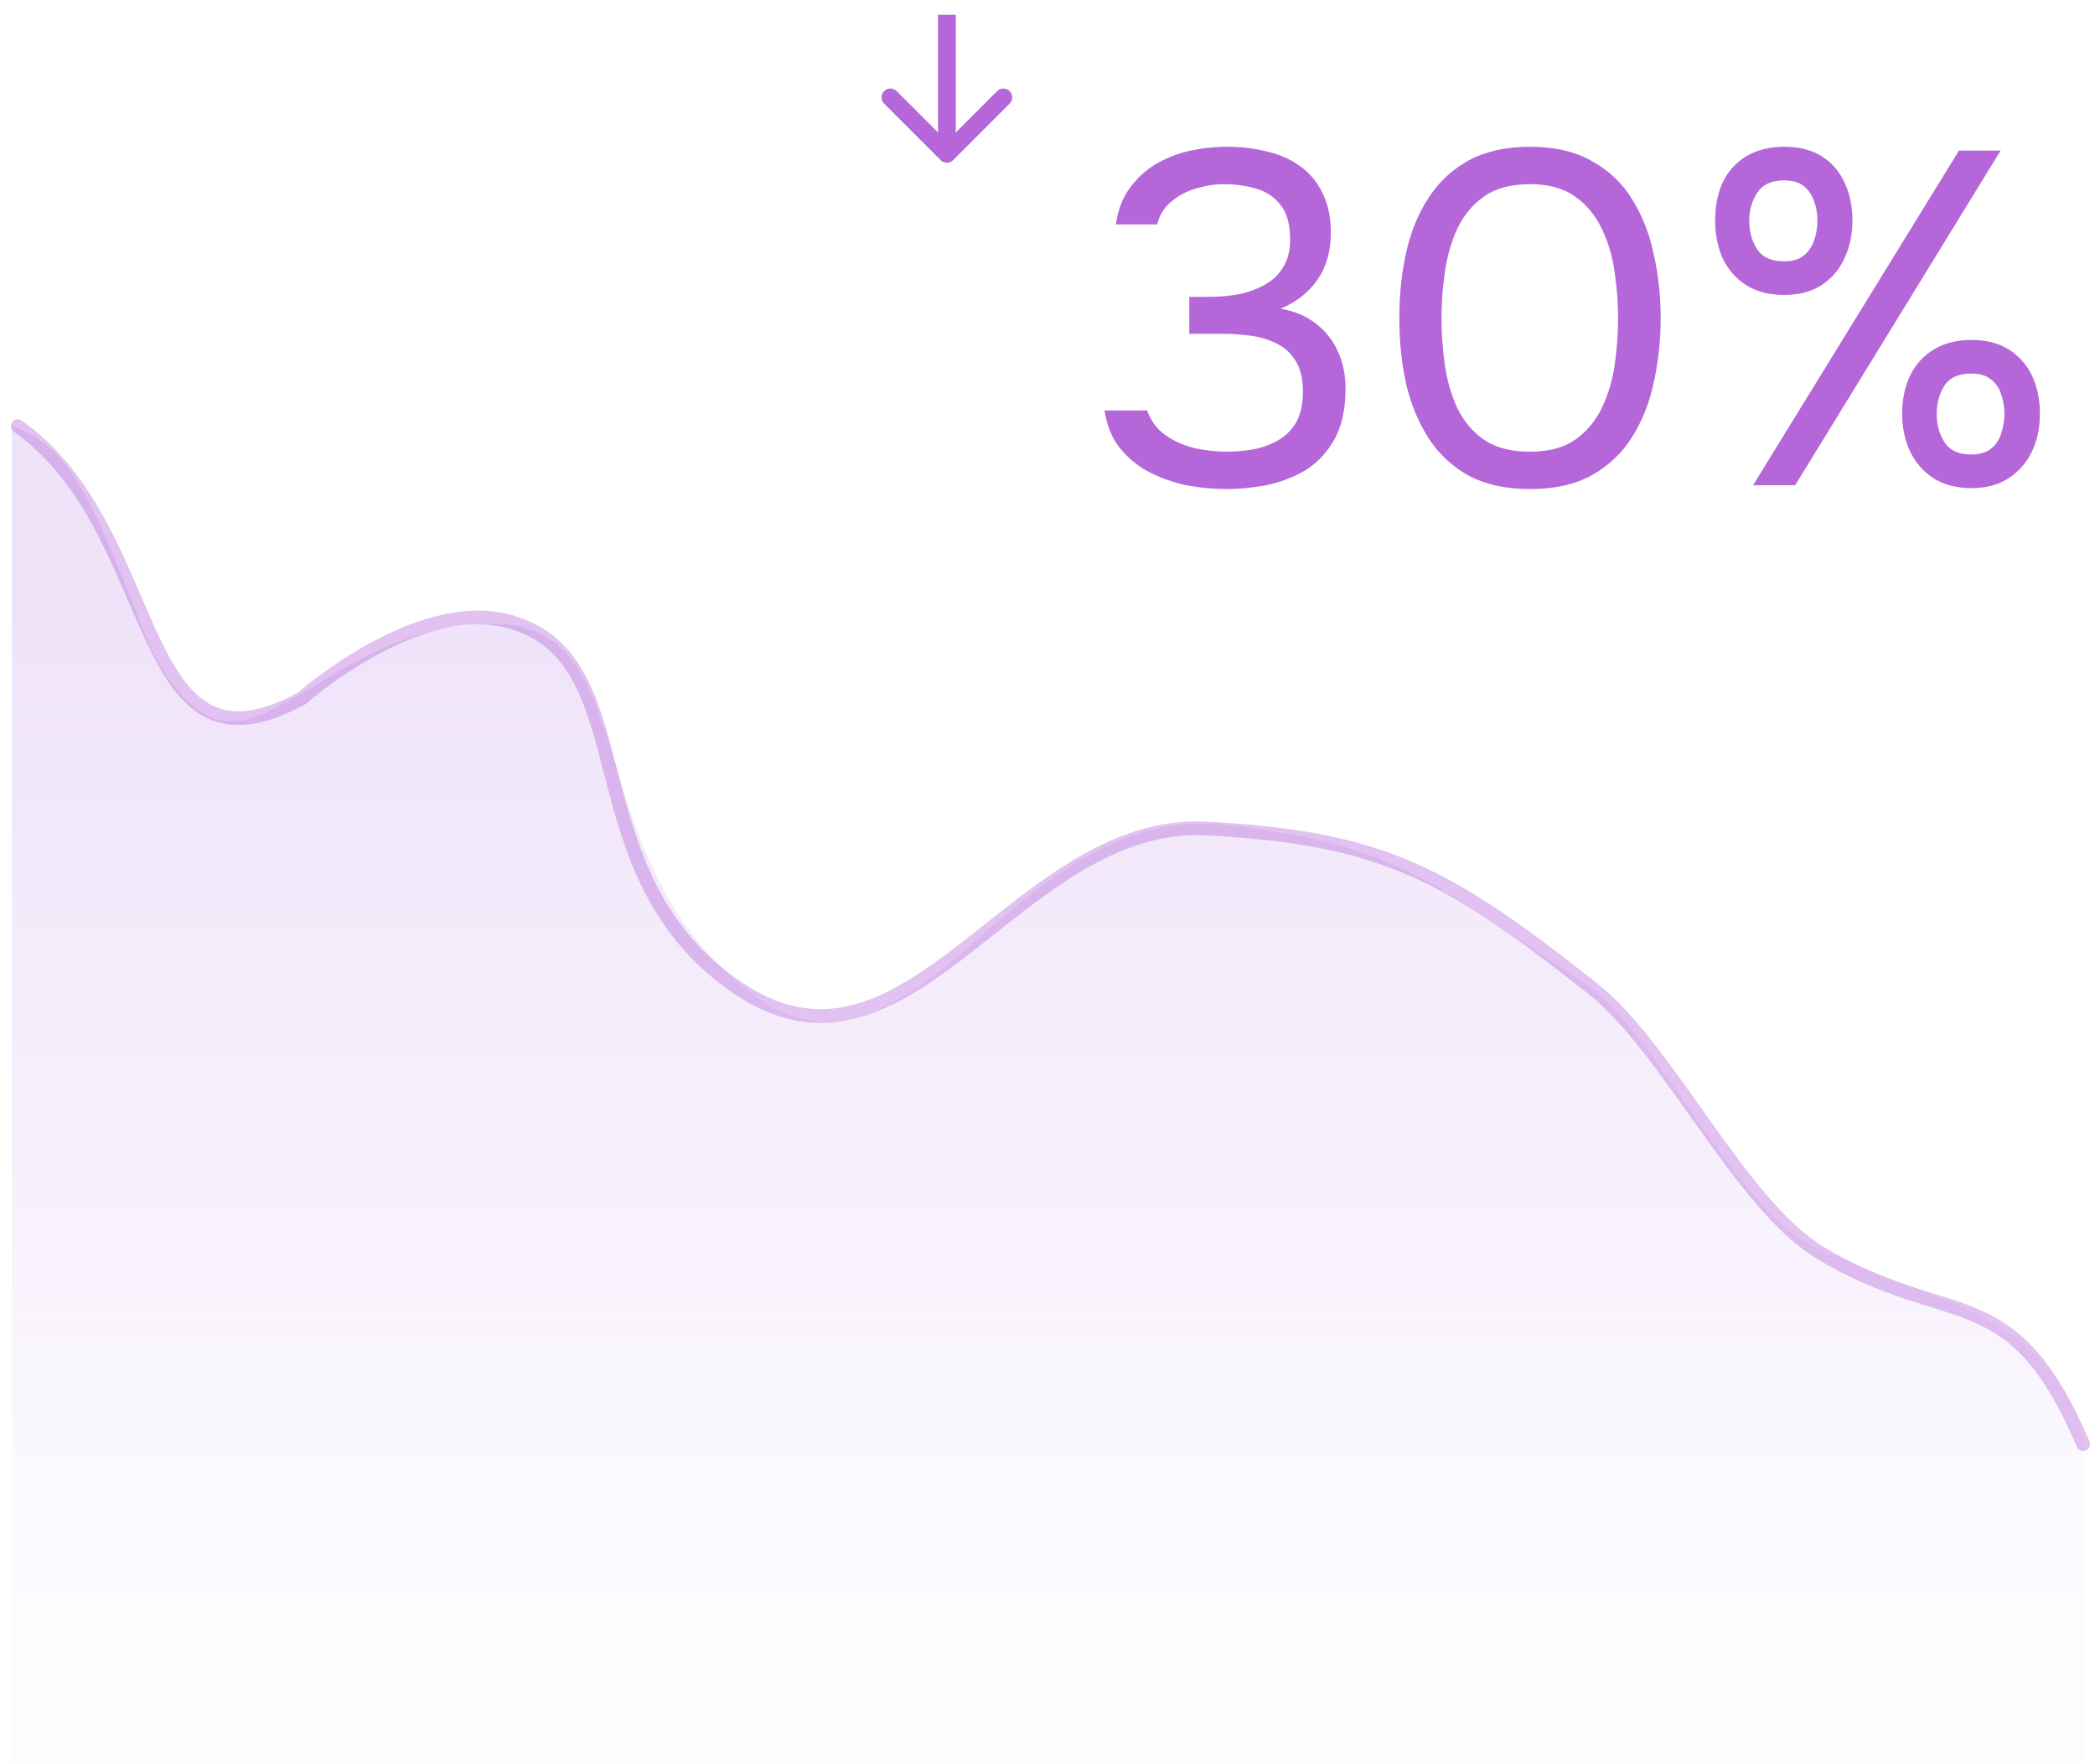
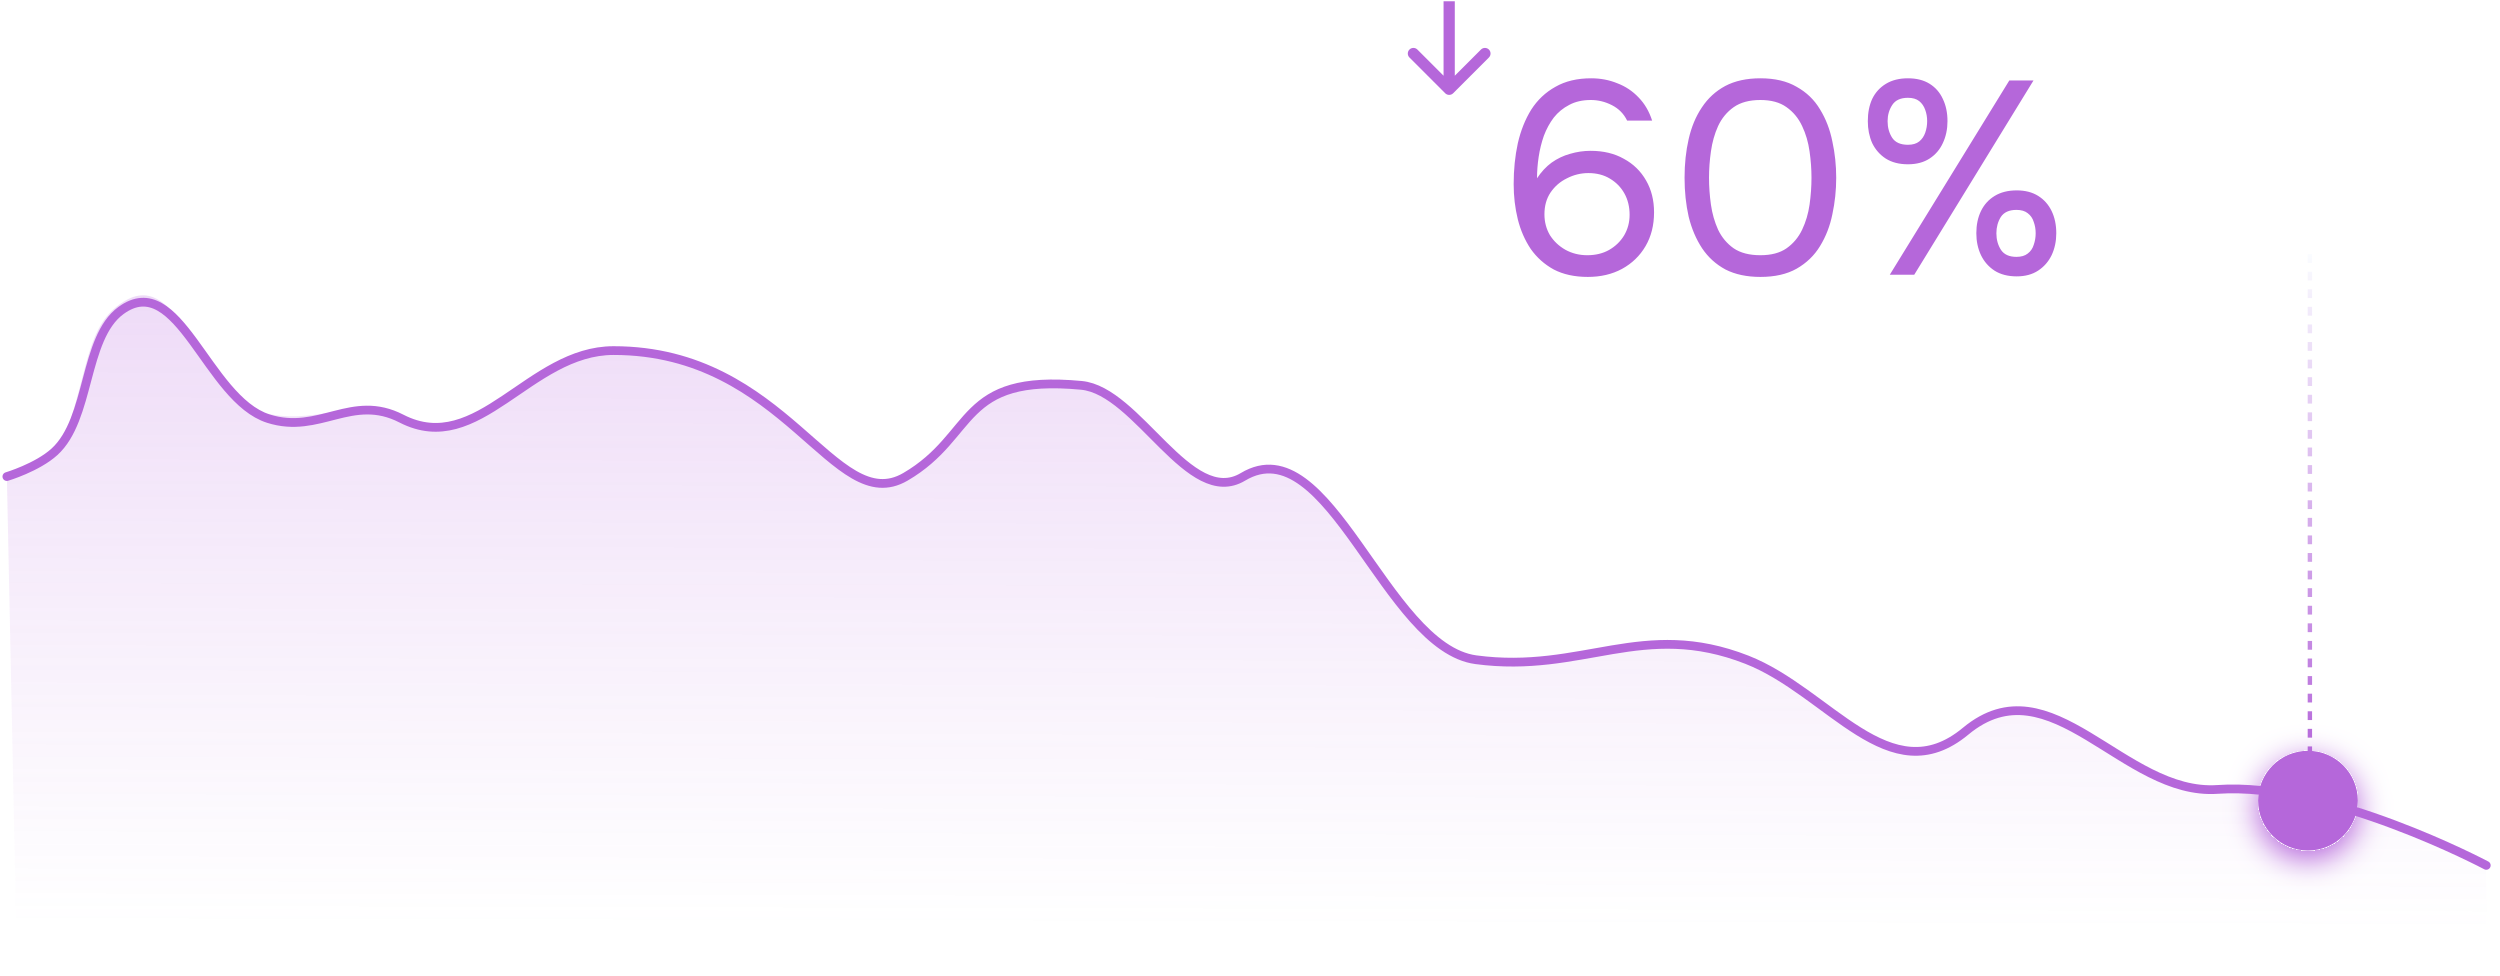
- <svg xmlns="http://www.w3.org/2000/svg" width="177" height="149" viewBox="0 0 177 149" fill="none">
-   <path d="M103.64 41.32C102.52 41.32 101.387 41.213 100.24 41C99.12 40.76 98.067 40.387 97.08 39.88C96.12 39.373 95.293 38.693 94.6 37.84C93.933 36.987 93.507 35.933 93.32 34.68H96.92C97.24 35.587 97.773 36.293 98.52 36.8C99.267 37.307 100.093 37.667 101 37.88C101.933 38.067 102.827 38.16 103.68 38.16C104.293 38.16 104.96 38.107 105.68 38C106.4 37.893 107.093 37.667 107.76 37.32C108.453 36.973 109.013 36.467 109.44 35.8C109.867 35.107 110.08 34.2 110.08 33.08C110.08 32.013 109.88 31.16 109.48 30.52C109.08 29.853 108.547 29.36 107.88 29.04C107.213 28.693 106.467 28.467 105.64 28.36C104.84 28.253 104.027 28.2 103.2 28.2H100.48V25.08H102.12C103.053 25.08 103.933 25 104.76 24.84C105.587 24.653 106.32 24.373 106.96 24C107.6 23.627 108.093 23.133 108.44 22.52C108.813 21.907 109 21.147 109 20.24C109 18.933 108.72 17.947 108.16 17.28C107.627 16.613 106.933 16.16 106.08 15.92C105.227 15.68 104.333 15.56 103.4 15.56C102.653 15.56 101.88 15.68 101.08 15.92C100.307 16.133 99.613 16.493 99 17C98.387 17.48 97.973 18.133 97.76 18.96H94.28C94.44 17.787 94.813 16.787 95.4 15.96C95.987 15.133 96.707 14.453 97.56 13.92C98.44 13.387 99.4 13 100.44 12.76C101.507 12.52 102.587 12.4 103.68 12.4C104.88 12.4 106 12.533 107.04 12.8C108.107 13.04 109.04 13.453 109.84 14.04C110.64 14.6 111.267 15.347 111.72 16.28C112.2 17.213 112.44 18.347 112.44 19.68C112.44 20.667 112.28 21.573 111.96 22.4C111.64 23.227 111.16 23.947 110.52 24.56C109.907 25.173 109.133 25.68 108.2 26.08C109.4 26.293 110.4 26.72 111.2 27.36C112.027 28 112.64 28.787 113.04 29.72C113.467 30.627 113.68 31.653 113.68 32.8C113.68 34.587 113.36 36.04 112.72 37.16C112.08 38.28 111.253 39.147 110.24 39.76C109.227 40.347 108.133 40.76 106.96 41C105.787 41.213 104.68 41.32 103.64 41.32ZM129.265 41.32C127.292 41.32 125.599 40.96 124.185 40.24C122.799 39.493 121.665 38.467 120.785 37.16C119.905 35.827 119.252 34.293 118.825 32.56C118.425 30.8 118.225 28.907 118.225 26.88C118.225 24.853 118.425 22.973 118.825 21.24C119.225 19.48 119.865 17.947 120.745 16.64C121.625 15.307 122.759 14.267 124.145 13.52C125.559 12.773 127.265 12.4 129.265 12.4C131.372 12.4 133.132 12.813 134.545 13.64C135.985 14.44 137.119 15.533 137.945 16.92C138.799 18.307 139.399 19.867 139.745 21.6C140.119 23.307 140.305 25.067 140.305 26.88C140.305 28.693 140.119 30.467 139.745 32.2C139.399 33.907 138.799 35.453 137.945 36.84C137.119 38.2 135.985 39.293 134.545 40.12C133.132 40.92 131.372 41.32 129.265 41.32ZM129.265 38.16C130.839 38.16 132.105 37.827 133.065 37.16C134.052 36.467 134.812 35.56 135.345 34.44C135.879 33.32 136.239 32.107 136.425 30.8C136.612 29.467 136.705 28.16 136.705 26.88C136.705 25.627 136.612 24.347 136.425 23.04C136.239 21.707 135.879 20.48 135.345 19.36C134.812 18.213 134.052 17.293 133.065 16.6C132.105 15.907 130.839 15.56 129.265 15.56C127.665 15.56 126.372 15.907 125.385 16.6C124.399 17.293 123.639 18.213 123.105 19.36C122.599 20.48 122.252 21.707 122.065 23.04C121.879 24.347 121.785 25.627 121.785 26.88C121.785 28.16 121.879 29.467 122.065 30.8C122.252 32.107 122.599 33.32 123.105 34.44C123.639 35.56 124.399 36.467 125.385 37.16C126.372 37.827 127.665 38.16 129.265 38.16ZM148.107 41L165.507 12.72H169.027L151.667 41H148.107ZM166.587 41.24C165.307 41.24 164.227 40.96 163.347 40.4C162.494 39.84 161.84 39.093 161.387 38.16C160.934 37.2 160.707 36.133 160.707 34.96C160.707 33.733 160.934 32.653 161.387 31.72C161.84 30.787 162.507 30.053 163.387 29.52C164.267 28.987 165.334 28.72 166.587 28.72C167.814 28.72 168.854 28.987 169.707 29.52C170.56 30.053 171.214 30.787 171.667 31.72C172.12 32.653 172.347 33.733 172.347 34.96C172.347 36.133 172.12 37.2 171.667 38.16C171.214 39.093 170.56 39.84 169.707 40.4C168.854 40.96 167.814 41.24 166.587 41.24ZM166.547 38.4C167.24 38.4 167.787 38.24 168.187 37.92C168.614 37.6 168.907 37.173 169.067 36.64C169.254 36.107 169.347 35.547 169.347 34.96C169.347 34.373 169.254 33.827 169.067 33.32C168.907 32.787 168.614 32.36 168.187 32.04C167.787 31.72 167.24 31.56 166.547 31.56C165.48 31.56 164.72 31.907 164.267 32.6C163.84 33.293 163.627 34.08 163.627 34.96C163.627 35.893 163.854 36.707 164.307 37.4C164.76 38.067 165.507 38.4 166.547 38.4ZM150.747 24.92C149.467 24.92 148.387 24.64 147.507 24.08C146.654 23.52 146 22.773 145.547 21.84C145.12 20.88 144.907 19.813 144.907 18.64C144.907 17.413 145.12 16.333 145.547 15.4C146 14.467 146.667 13.733 147.547 13.2C148.427 12.667 149.494 12.4 150.747 12.4C152 12.4 153.054 12.667 153.907 13.2C154.76 13.733 155.4 14.467 155.827 15.4C156.28 16.333 156.507 17.413 156.507 18.64C156.507 19.813 156.28 20.88 155.827 21.84C155.4 22.773 154.76 23.52 153.907 24.08C153.054 24.64 152 24.92 150.747 24.92ZM150.747 22.08C151.44 22.08 151.987 21.92 152.387 21.6C152.787 21.28 153.08 20.853 153.267 20.32C153.454 19.787 153.547 19.227 153.547 18.64C153.547 18.053 153.454 17.507 153.267 17C153.08 16.467 152.787 16.04 152.387 15.72C151.987 15.4 151.44 15.24 150.747 15.24C149.68 15.24 148.92 15.587 148.467 16.28C148.014 16.973 147.787 17.76 147.787 18.64C147.787 19.573 148.014 20.387 148.467 21.08C148.92 21.747 149.68 22.08 150.747 22.08Z" fill="#B567DA" />
-   <path d="M41.645 52.694C28.693 52.694 22.337 64.501 16.556 59.844C13.215 57.154 12.163 53.215 10.722 49.733C8.145 43.507 6.196 37.734 1 36V149H176V121.427C176 121.427 175.016 116.766 170.491 113.155C166.736 110.159 160.14 108.486 153.315 105.342C146.575 102.237 139.951 87.048 133.546 82.823C120.891 74.474 117.282 70.995 102.801 69.644C96.278 69.035 90.107 72.815 84.935 77.308C77.714 83.582 71.239 90.059 63.222 83.742C48.509 72.147 54.598 52.694 41.645 52.694Z" fill="url(#paint0_linear_10001_29742)" />
-   <path d="M1.5 36C14.058 44.878 11.07 66.887 25.5 59C25.5 59 35.202 50.389 43 52.5C54.697 55.666 47.987 73.908 62.465 83.554C76.943 93.2 85.919 69.127 102 70C116.711 70.798 122.154 73.691 134.598 83.554C140.968 88.603 147.008 101.734 153.738 105.81C164.769 112.49 169.9 107.728 176 122" stroke="#B567DA" stroke-opacity="0.4" stroke-width="1.16" stroke-linecap="round" />
-   <path d="M79.47 13.53C79.763 13.823 80.237 13.823 80.53 13.53L85.303 8.757C85.596 8.464 85.596 7.99 85.303 7.697C85.01 7.404 84.535 7.404 84.243 7.697L80 11.939L75.757 7.697C75.465 7.404 74.99 7.404 74.697 7.697C74.404 7.99 74.404 8.464 74.697 8.757L79.47 13.53ZM80.75 1.999V1.249H79.25V1.999H80.75ZM80.75 13V1.999H79.25V13H80.75Z" fill="#B567DA" />
+ <svg xmlns="http://www.w3.org/2000/svg" width="364" height="142" viewBox="0 0 364 142" fill="none">
+   <path d="M9.205 64.446C8.145 67.472 1 69.346 1 69.346L2.5 142H362V126.5C362 126.5 340.592 114.012 324.5 115C310.818 115.84 301.6 99.6 290.5 104.5C271.717 112.791 280.5 111.5 257.5 98C243.667 89.881 232.857 96.99 215 96.5C201.74 96.136 194.597 62.487 180.535 69.837C172.742 73.909 166.726 56.435 156.886 55.628C138.978 54.158 139.604 67.084 130.342 70.326C123.278 72.8 118.759 62.977 106.694 55.138C102.564 53.209 99.273 51.621 92.698 50.728C80.363 49.054 69.104 66.021 57.949 61.017C50.717 57.773 45.578 62.098 38.162 60.037C29.258 57.563 26.32 38.613 17.971 43.94C12.5 47.429 13.066 53.42 9.205 64.446Z" fill="url(#paint0_linear_5313_22765)" fill-opacity="0.2" />
+   <path d="M1 69.388C1 69.388 5.417 68.066 7.922 65.792C13.207 60.997 12.121 49.228 17.613 45.21C25.997 39.078 30.132 58.101 39.072 60.95C46.519 63.322 51.193 57.214 58.455 60.95C69.655 66.711 77.048 51.045 89.338 51.045C114.499 51.045 121.447 75.479 131.83 69.425C142.214 63.371 139.462 54.415 157.442 56.107C165.701 56.884 173.154 74.115 180.978 69.427C193.531 61.903 201.666 94.288 214.897 96.058C230.427 98.134 239.156 90.102 254.354 96.06C266.317 100.75 275.119 115.656 286.196 106.462C298.616 96.153 309.147 115.908 322.884 114.94C339.041 113.802 362 126 362 126" stroke="#B567DA" stroke-width="1.275" stroke-linecap="round" />
+   <g filter="url(#filter0_bd_5313_22765)">
+     <circle cx="336.041" cy="116.576" r="7.26" fill="#B567DA" />
+   </g>
+   <line x1="336.319" y1="37" x2="336.319" y2="110" stroke="url(#paint1_linear_5313_22765)" stroke-width="0.638" stroke-dasharray="1.28 1.28" />
+   <path d="M210.422 13.579C210.741 13.898 211.259 13.898 211.578 13.579L216.785 8.372C217.104 8.053 217.104 7.535 216.785 7.215C216.465 6.896 215.947 6.896 215.628 7.215L211 11.843L206.372 7.215C206.053 6.896 205.535 6.896 205.215 7.215C204.896 7.535 204.896 8.053 205.215 8.372L210.422 13.579ZM211.818 1L211.818 0.182L210.182 0.182L210.182 1L211.818 1ZM211.818 13L211.818 1L210.182 1L210.182 13L211.818 13Z" fill="#B567DA" />
+   <path d="M231.19 40.32C229.27 40.32 227.617 39.96 226.23 39.24C224.87 38.493 223.75 37.493 222.87 36.24C222.017 34.96 221.39 33.52 220.99 31.92C220.59 30.293 220.39 28.587 220.39 26.8C220.39 24.693 220.59 22.72 220.99 20.88C221.417 19.013 222.07 17.373 222.95 15.96C223.857 14.547 225.03 13.44 226.47 12.64C227.91 11.813 229.644 11.4 231.67 11.4C233.03 11.4 234.297 11.64 235.47 12.12C236.67 12.573 237.71 13.267 238.59 14.2C239.47 15.107 240.124 16.227 240.55 17.56H236.91C236.43 16.573 235.697 15.827 234.71 15.32C233.724 14.813 232.697 14.56 231.63 14.56C230.404 14.56 229.35 14.8 228.47 15.28C227.59 15.733 226.844 16.347 226.23 17.12C225.644 17.893 225.164 18.773 224.79 19.76C224.444 20.747 224.19 21.773 224.03 22.84C223.87 23.907 223.79 24.947 223.79 25.96C224.404 25.027 225.11 24.267 225.91 23.68C226.737 23.093 227.63 22.667 228.59 22.4C229.577 22.107 230.577 21.96 231.59 21.96C233.457 21.96 235.07 22.347 236.43 23.12C237.817 23.867 238.897 24.92 239.67 26.28C240.444 27.613 240.83 29.16 240.83 30.92C240.83 32.787 240.417 34.427 239.59 35.84C238.764 37.253 237.617 38.36 236.15 39.16C234.71 39.933 233.057 40.32 231.19 40.32ZM231.11 37.16C232.31 37.16 233.364 36.907 234.27 36.4C235.204 35.867 235.937 35.16 236.47 34.28C237.004 33.373 237.27 32.373 237.27 31.28C237.27 30.107 237.017 29.067 236.51 28.16C236.004 27.253 235.297 26.533 234.39 26C233.51 25.467 232.47 25.2 231.27 25.2C230.177 25.2 229.137 25.453 228.15 25.96C227.164 26.44 226.364 27.133 225.75 28.04C225.164 28.92 224.87 29.973 224.87 31.2C224.87 32.32 225.137 33.333 225.67 34.24C226.23 35.12 226.977 35.827 227.91 36.36C228.87 36.893 229.937 37.16 231.11 37.16ZM256.312 40.32C254.339 40.32 252.646 39.96 251.232 39.24C249.846 38.493 248.712 37.467 247.832 36.16C246.952 34.827 246.299 33.293 245.872 31.56C245.472 29.8 245.272 27.907 245.272 25.88C245.272 23.853 245.472 21.973 245.872 20.24C246.272 18.48 246.912 16.947 247.792 15.64C248.672 14.307 249.806 13.267 251.192 12.52C252.606 11.773 254.312 11.4 256.312 11.4C258.419 11.4 260.179 11.813 261.592 12.64C263.032 13.44 264.166 14.533 264.992 15.92C265.846 17.307 266.446 18.867 266.792 20.6C267.166 22.307 267.352 24.067 267.352 25.88C267.352 27.693 267.166 29.467 266.792 31.2C266.446 32.907 265.846 34.453 264.992 35.84C264.166 37.2 263.032 38.293 261.592 39.12C260.179 39.92 258.419 40.32 256.312 40.32ZM256.312 37.16C257.886 37.16 259.152 36.827 260.112 36.16C261.099 35.467 261.859 34.56 262.392 33.44C262.926 32.32 263.286 31.107 263.472 29.8C263.659 28.467 263.752 27.16 263.752 25.88C263.752 24.627 263.659 23.347 263.472 22.04C263.286 20.707 262.926 19.48 262.392 18.36C261.859 17.213 261.099 16.293 260.112 15.6C259.152 14.907 257.886 14.56 256.312 14.56C254.712 14.56 253.419 14.907 252.432 15.6C251.446 16.293 250.686 17.213 250.152 18.36C249.646 19.48 249.299 20.707 249.112 22.04C248.926 23.347 248.832 24.627 248.832 25.88C248.832 27.16 248.926 28.467 249.112 29.8C249.299 31.107 249.646 32.32 250.152 33.44C250.686 34.56 251.446 35.467 252.432 36.16C253.419 36.827 254.712 37.16 256.312 37.16ZM275.154 40L292.554 11.72H296.074L278.714 40H275.154ZM293.634 40.24C292.354 40.24 291.274 39.96 290.394 39.4C289.54 38.84 288.887 38.093 288.434 37.16C287.98 36.2 287.754 35.133 287.754 33.96C287.754 32.733 287.98 31.653 288.434 30.72C288.887 29.787 289.554 29.053 290.434 28.52C291.314 27.987 292.38 27.72 293.634 27.72C294.86 27.72 295.9 27.987 296.754 28.52C297.607 29.053 298.26 29.787 298.714 30.72C299.167 31.653 299.394 32.733 299.394 33.96C299.394 35.133 299.167 36.2 298.714 37.16C298.26 38.093 297.607 38.84 296.754 39.4C295.9 39.96 294.86 40.24 293.634 40.24ZM293.594 37.4C294.287 37.4 294.834 37.24 295.234 36.92C295.66 36.6 295.954 36.173 296.114 35.64C296.3 35.107 296.394 34.547 296.394 33.96C296.394 33.373 296.3 32.827 296.114 32.32C295.954 31.787 295.66 31.36 295.234 31.04C294.834 30.72 294.287 30.56 293.594 30.56C292.527 30.56 291.767 30.907 291.314 31.6C290.887 32.293 290.674 33.08 290.674 33.96C290.674 34.893 290.9 35.707 291.354 36.4C291.807 37.067 292.554 37.4 293.594 37.4ZM277.794 23.92C276.514 23.92 275.434 23.64 274.554 23.08C273.7 22.52 273.047 21.773 272.594 20.84C272.167 19.88 271.954 18.813 271.954 17.64C271.954 16.413 272.167 15.333 272.594 14.4C273.047 13.467 273.714 12.733 274.594 12.2C275.474 11.667 276.54 11.4 277.794 11.4C279.047 11.4 280.1 11.667 280.954 12.2C281.807 12.733 282.447 13.467 282.874 14.4C283.327 15.333 283.554 16.413 283.554 17.64C283.554 18.813 283.327 19.88 282.874 20.84C282.447 21.773 281.807 22.52 280.954 23.08C280.1 23.64 279.047 23.92 277.794 23.92ZM277.794 21.08C278.487 21.08 279.034 20.92 279.434 20.6C279.834 20.28 280.127 19.853 280.314 19.32C280.5 18.787 280.594 18.227 280.594 17.64C280.594 17.053 280.5 16.507 280.314 16C280.127 15.467 279.834 15.04 279.434 14.72C279.034 14.4 278.487 14.24 277.794 14.24C276.727 14.24 275.967 14.587 275.514 15.28C275.06 15.973 274.834 16.76 274.834 17.64C274.834 18.573 275.06 19.387 275.514 20.08C275.967 20.747 276.727 21.08 277.794 21.08Z" fill="#B567DA" />
  <defs>
-     <linearGradient id="paint0_linear_10001_29742" x1="88.913" y1="52.203" x2="88.913" y2="135.009" gradientUnits="userSpaceOnUse">
-       <stop stop-color="#EFE3F9" />
-       <stop offset="1" stop-color="#EFE3F9" stop-opacity="0.15" />
+     <filter id="filter0_bd_5313_22765" x="303.28" y="83.816" width="65.521" height="65.521" filterUnits="userSpaceOnUse" color-interpolation-filters="sRGB">
+       <feFlood flood-opacity="0" result="BackgroundImageFix" />
+       <feGaussianBlur in="BackgroundImageFix" stdDeviation="12.75" />
+       <feComposite in2="SourceAlpha" operator="in" result="effect1_backgroundBlur_5313_22765" />
+       <feColorMatrix in="SourceAlpha" type="matrix" values="0 0 0 0 0 0 0 0 0 0 0 0 0 0 0 0 0 0 127 0" result="hardAlpha" />
+       <feOffset dy="1.275" />
+       <feGaussianBlur stdDeviation="2.134" />
+       <feComposite in2="hardAlpha" operator="out" />
+       <feColorMatrix type="matrix" values="0 0 0 0 0.711 0 0 0 0 0.403 0 0 0 0 0.857 0 0 0 1 0" />
+       <feBlend mode="normal" in2="effect1_backgroundBlur_5313_22765" result="effect2_dropShadow_5313_22765" />
+       <feBlend mode="normal" in="SourceGraphic" in2="effect2_dropShadow_5313_22765" result="shape" />
+     </filter>
+     <linearGradient id="paint0_linear_5313_22765" x1="181.712" y1="42.889" x2="181.494" y2="135.001" gradientUnits="userSpaceOnUse">
+       <stop stop-color="#AC4BD9" />
+       <stop offset="1" stop-color="#B567DA" stop-opacity="0" />
+     </linearGradient>
+     <linearGradient id="paint1_linear_5313_22765" x1="335.5" y1="110" x2="335.5" y2="37" gradientUnits="userSpaceOnUse">
+       <stop stop-color="#B567DA" />
+       <stop offset="1" stop-color="#FAFCFF" />
    </linearGradient>
  </defs>
</svg>
